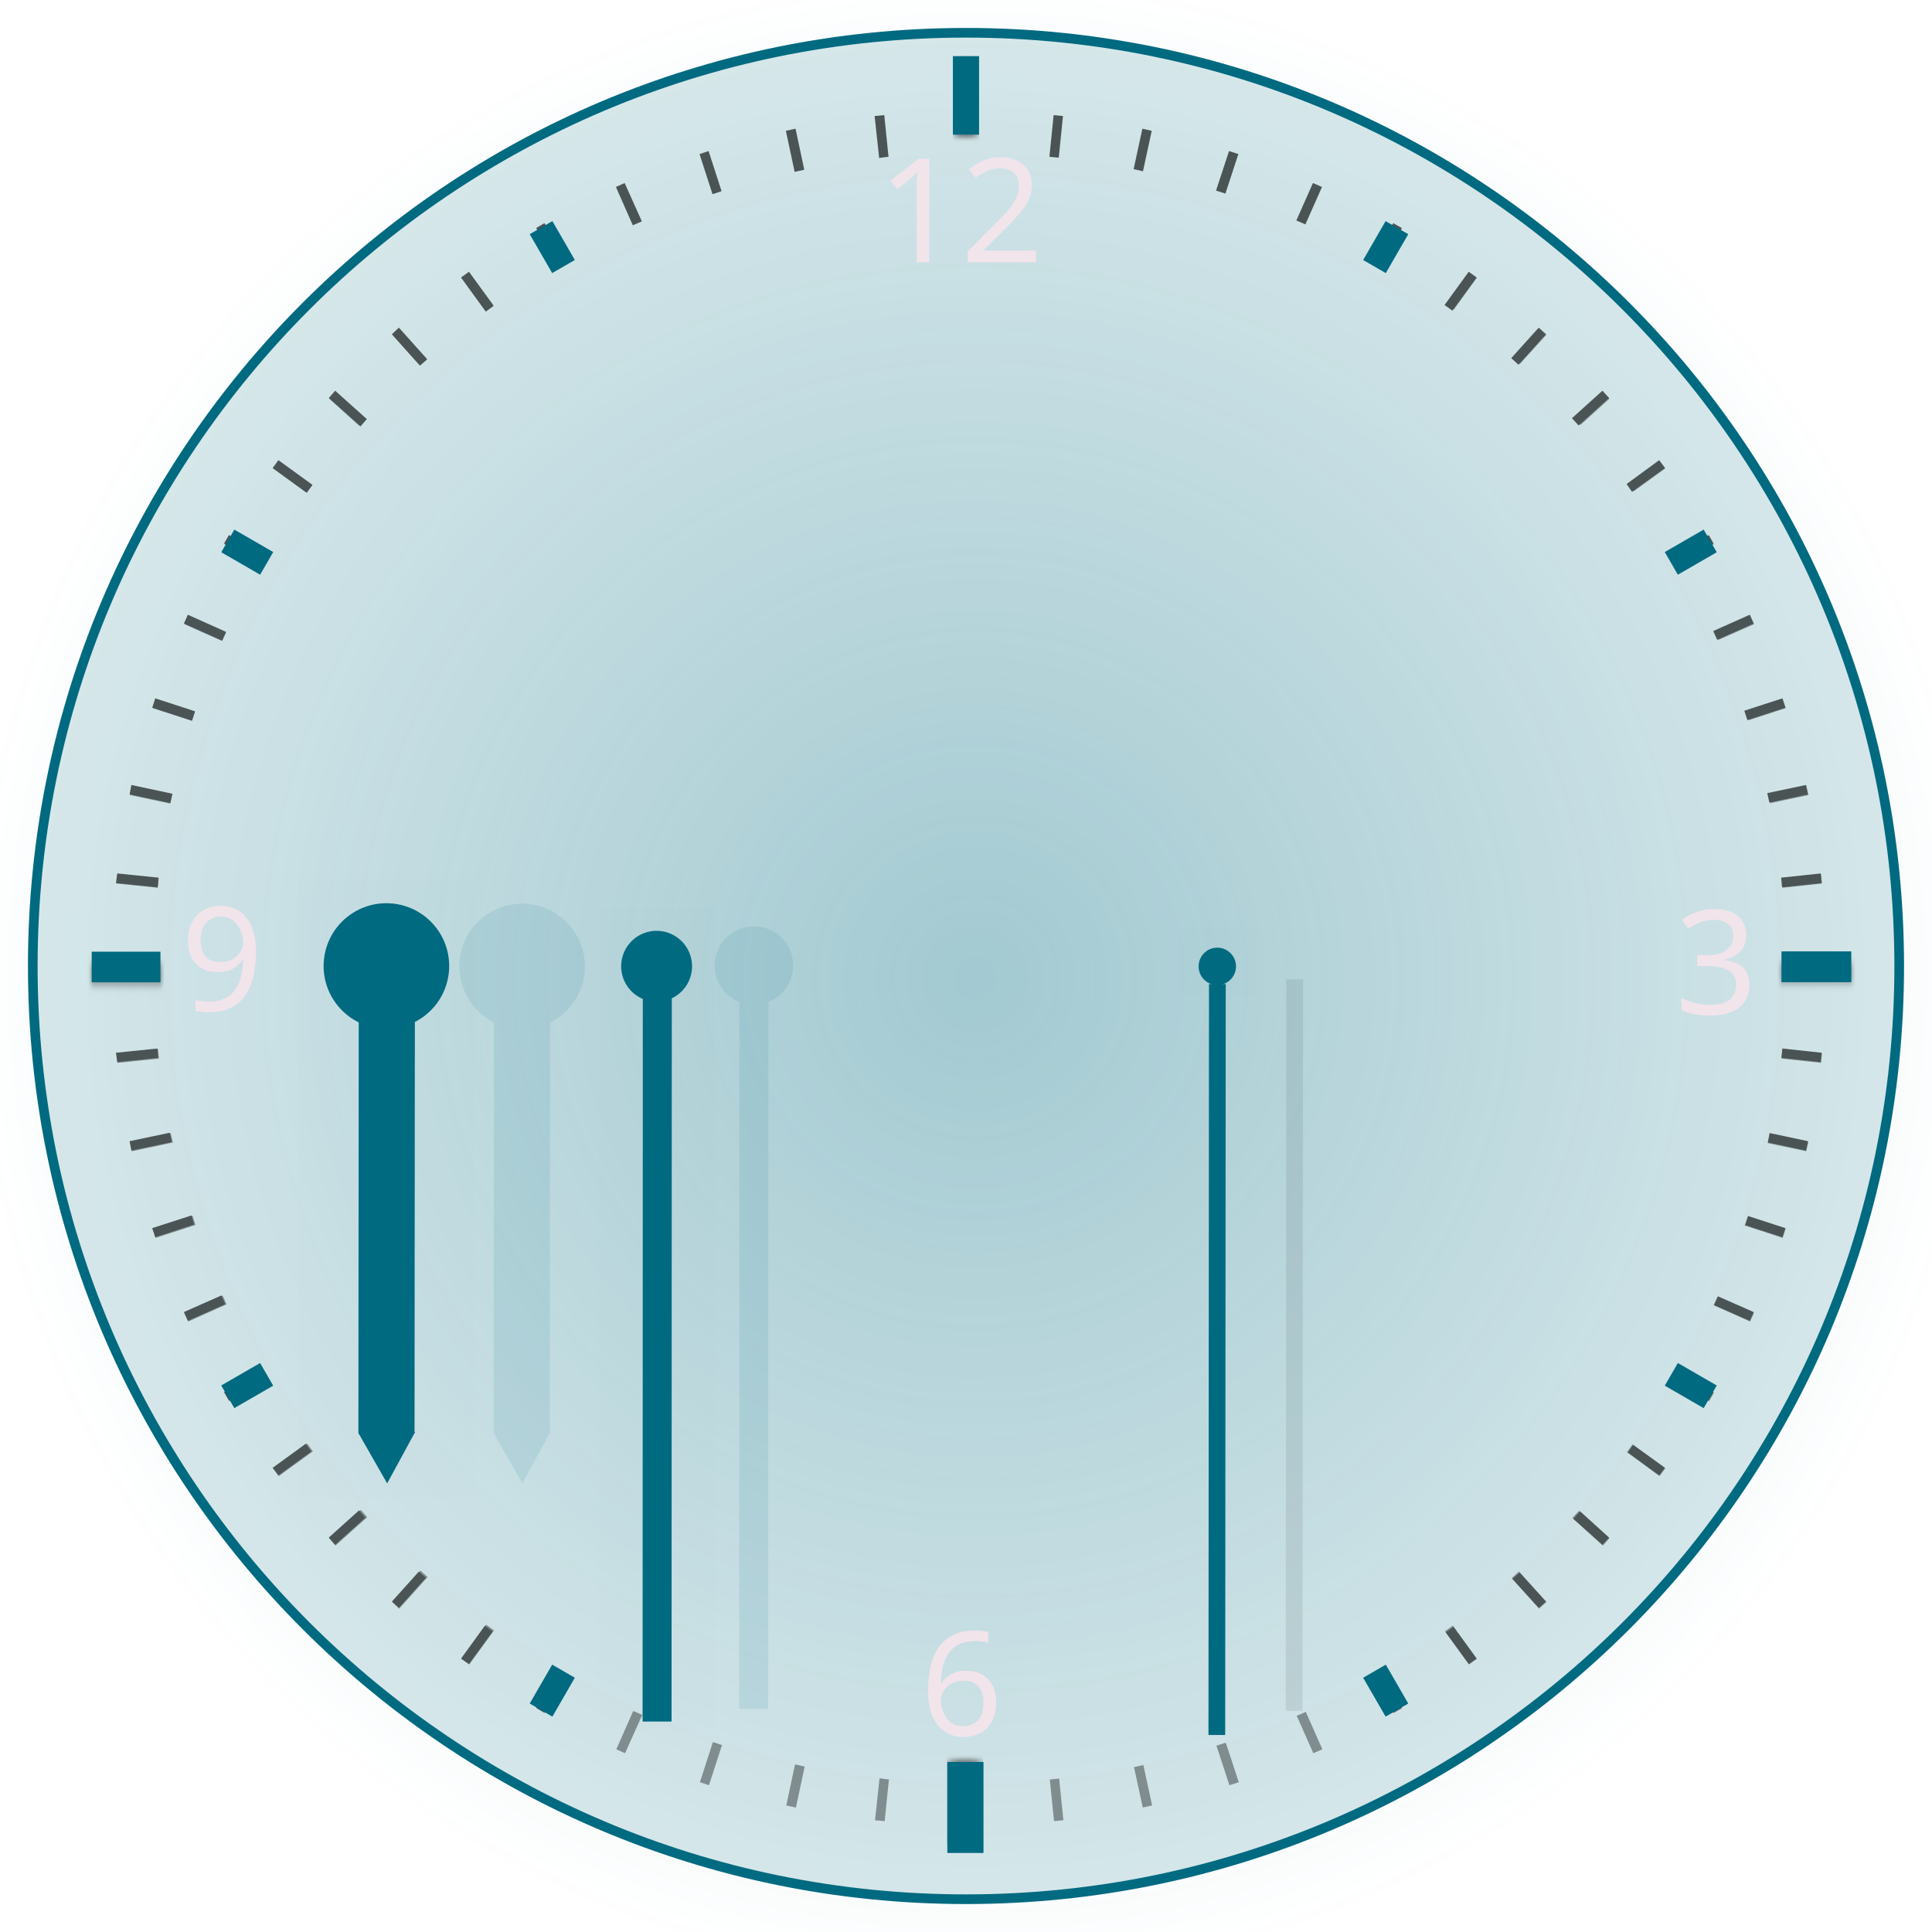
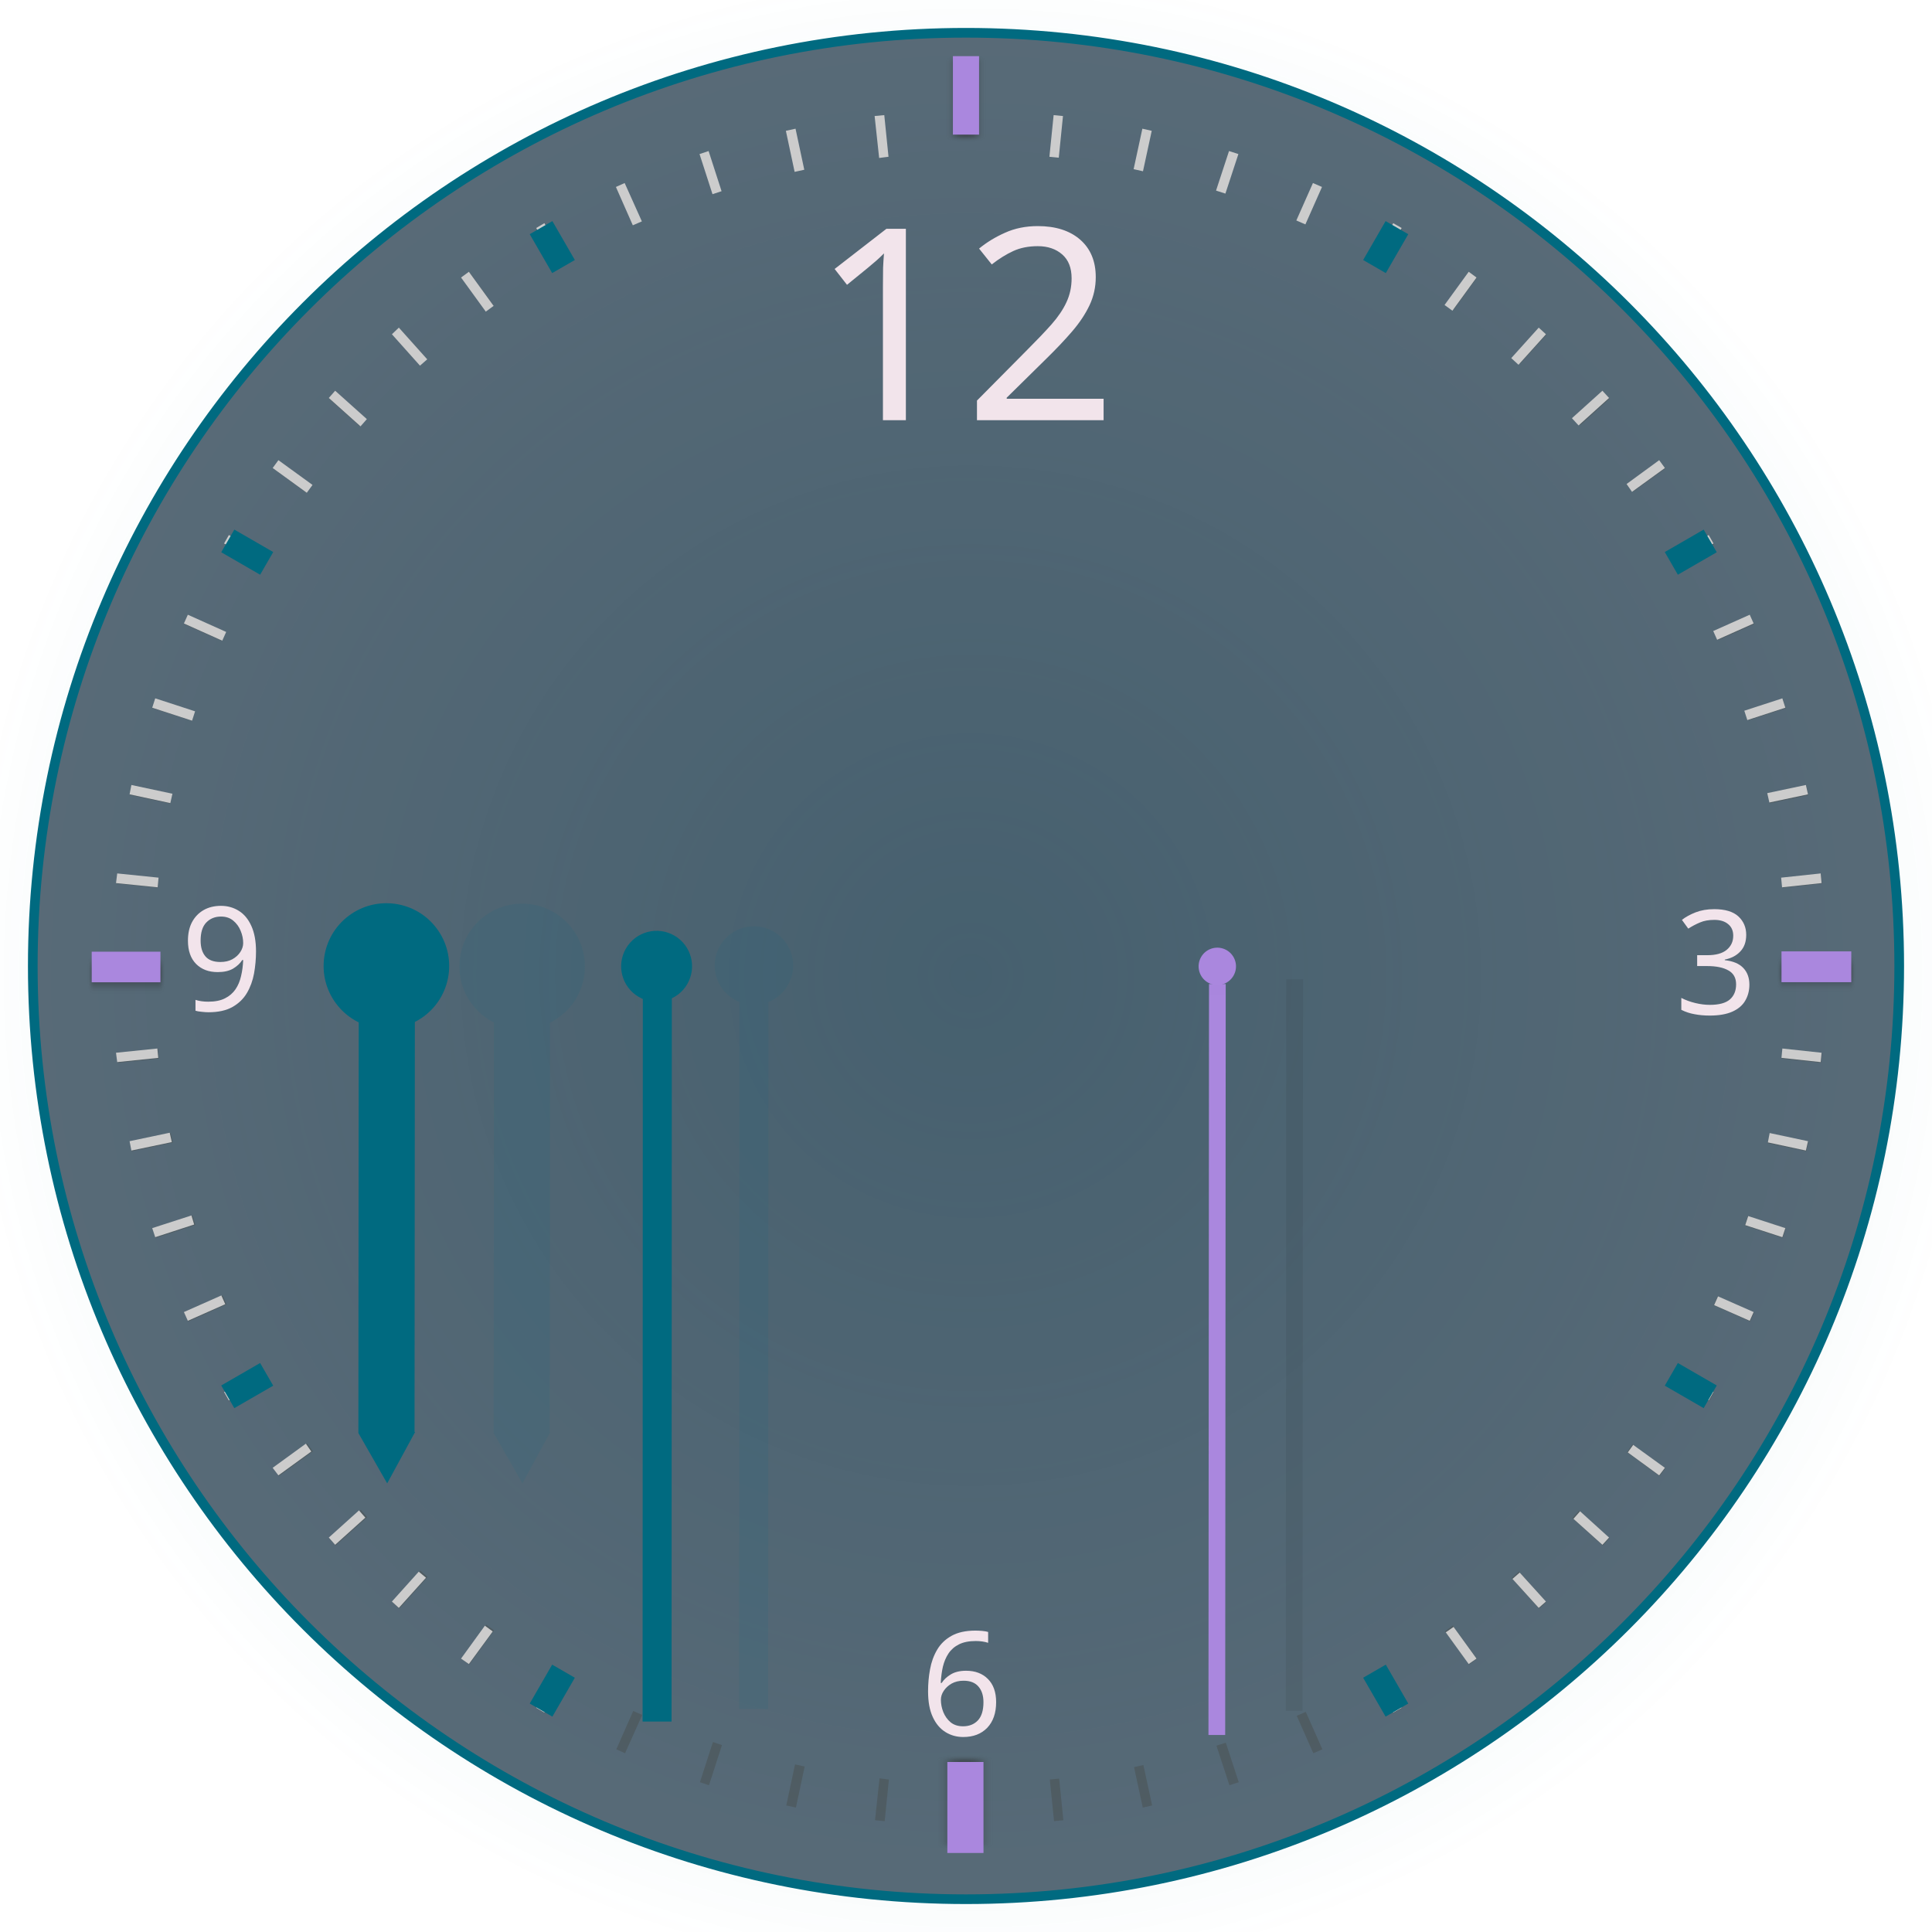
<svg xmlns="http://www.w3.org/2000/svg" xmlns:xlink="http://www.w3.org/1999/xlink" version="1.0" height="200" width="200" id="svg2">
  <defs id="defs5">
    <linearGradient id="linearGradient889">
      <stop style="stop-color:#006a80;stop-opacity:1;" offset="0" id="stop885" />
      <stop style="stop-color:#006a80;stop-opacity:0;" offset="1" id="stop887" />
    </linearGradient>
    <linearGradient id="linearGradient4011">
      <stop id="stop4013" offset="0" style="stop-color:#232629;stop-opacity:1;" />
      <stop style="stop-color:#232629;stop-opacity:0.523;" offset="0.9" id="stop4019" />
      <stop id="stop4021" offset="0.96" style="stop-color:#232629;stop-opacity:0.107;" />
      <stop id="stop4015" offset="1" style="stop-color:#232629;stop-opacity:0;" />
    </linearGradient>
    <filter height="1.905" y="-0.453" width="1.123" x="-0.061" id="filter5590" color-interpolation-filters="sRGB">
      <feGaussianBlur id="feGaussianBlur5592" stdDeviation="0.511" />
    </filter>
    <filter height="1.905" y="-0.453" width="1.123" x="-0.061" id="filter5574" color-interpolation-filters="sRGB">
      <feGaussianBlur id="feGaussianBlur5576" stdDeviation="0.511" />
    </filter>
-     <filter height="1.123" y="-0.061" width="1.905" x="-0.453" id="filter5578" color-interpolation-filters="sRGB">
+     <filter height="1.905" y="-0.453" width="1.123" x="-0.061" id="filter5578" color-interpolation-filters="sRGB">
      <feGaussianBlur id="feGaussianBlur5580" stdDeviation="0.511" />
    </filter>
    <radialGradient r="96.606" fy="382.729" fx="1255.872" cy="382.729" cx="1255.872" gradientUnits="userSpaceOnUse" id="radialGradient4671" xlink:href="#linearGradient4011" />
    <radialGradient r="96.606" fy="382.729" fx="1255.872" cy="382.729" cx="1255.872" gradientUnits="userSpaceOnUse" id="radialGradient4671-1" xlink:href="#linearGradient4011" gradientTransform="matrix(1.076543,0,0,1.076543,-283.8503,175.5856)" />
-     <radialGradient xlink:href="#linearGradient889" id="radialGradient891" cx="1218.56" cy="587.31" fx="1218.56" fy="587.31" r="104" gradientUnits="userSpaceOnUse" gradientTransform="translate(-200.1472,-5.99243)" />
+     <radialGradient xlink:href="#linearGradient889" id="radialGradient891" cx="1218.56" cy="587.31" fx="1218.56" fy="587.31" r="104" gradientUnits="userSpaceOnUse" gradientTransform="translate(-200.5973,-6.293446)" />
  </defs>
  <g transform="translate(-1798.136,76.7415)" style="display:none" id="layer1" />
  <g transform="translate(-1798.136,76.7415)" style="display:inline" id="layer2" />
  <g id="layer4" style="display:inline" transform="translate(-1028.03,408.4746)" />
  <g id="layer5" style="display:inline" transform="translate(-1028.03,408.4746)" />
  <g transform="translate(-917.4624,-480.017)" id="ClockFace">
-     <circle id="path4329-4" style="opacity:0.25;fill:url(#radialGradient891);fill-opacity:1;stroke:none" cx="1018.413" cy="581.318" r="104" />
+     <circle id="path4329-4" style="opacity:0.25;fill:url(#radialGradient891);fill-opacity:1;stroke:none" cx="1017.962" cy="581.017" r="104" />
    <g id="g4323">
      <rect style="opacity:0;fill:#8a496b;fill-opacity:1;stroke:none" id="rect4069" width="214" height="214" x="910.462" y="473.017" />
      <circle transform="matrix(1.076543,0,0,1.076543,-334.5376,169.9925)" id="path4329" style="fill:url(#radialGradient4671);fill-opacity:1;stroke:none" />
      <g id="g4245">
-         <path d="m 1114.069,580.016 a 96.606,96.606 0 0 1 -96.606,96.606 96.606,96.606 0 0 1 -96.606,-96.606 96.606,96.606 0 0 1 96.606,-96.606 96.606,96.606 0 0 1 96.606,96.606 z" id="path5099" style="opacity:0.15;fill:#006a80;fill-opacity:1;stroke:none" />
+         <path d="m 1114.069,580.016 a 96.606,96.606 0 0 1 -96.606,96.606 96.606,96.606 0 0 1 -96.606,-96.606 96.606,96.606 0 0 1 96.606,-96.606 96.606,96.606 0 0 1 96.606,96.606 z" id="path5099" style="opacity:0.7;fill:#132c3e;fill-opacity:1;stroke:none" />
        <g transform="translate(-0.5084997,-0.4121934)" id="g6149">
          <path id="path5480" d="m 974.362,503.58 -0.844,0.5 2.094,3.594 c 0.278,-0.163 0.564,-0.308 0.844,-0.469 z m 87.875,0 -2.031,3.531 c 0.293,0.167 0.585,0.33 0.875,0.5 l 2.031,-3.531 z m -95.687,5.031 -0.812,0.562 2.469,3.406 c 0.269,-0.199 0.541,-0.398 0.813,-0.594 z m 103.5,0 -2.375,3.281 c 0.267,0.192 0.548,0.368 0.812,0.562 l 2.375,-3.281 z m -110.75,5.812 -0.719,0.656 2.781,3.094 c 0.24,-0.219 0.508,-0.408 0.75,-0.625 z m 118,0 -2.719,3 c 0.248,0.221 0.504,0.432 0.75,0.656 l 2.719,-3 z m -124.594,6.531 -0.656,0.75 3.125,2.812 c 0.219,-0.247 0.434,-0.505 0.656,-0.75 z m 131.188,0 -3,2.688 c 0.233,0.255 0.458,0.523 0.687,0.781 l 3,-2.719 z m -137.063,7.188 -0.594,0.781 3.438,2.5 c 0.192,-0.268 0.367,-0.547 0.562,-0.812 z m 142.938,0 -3.25,2.375 c 0.191,0.259 0.375,0.52 0.562,0.781 l 3.281,-2.375 z m -148.063,7.75 -0.5,0.875 3.688,2.125 c 0.166,-0.292 0.331,-0.585 0.5,-0.875 z m 153.188,0 -3.5,2.031 c 0.17,0.29 0.333,0.582 0.5,0.875 l 3.5,-2.031 z m -157.438,8.25 -0.406,0.906 3.875,1.719 c 0.133,-0.305 0.27,-0.603 0.406,-0.906 z m 161.688,0 -3.688,1.625 c 0.136,0.301 0.274,0.603 0.406,0.906 l 3.688,-1.625 z m -165.063,8.656 -0.312,0.938 4.062,1.312 c 0.098,-0.308 0.18,-0.631 0.281,-0.938 z m 168.438,0 -3.844,1.25 c 0.102,0.31 0.214,0.626 0.312,0.938 l 3.844,-1.25 z m -170.906,8.969 -0.188,0.969 4.156,0.875 c 0.066,-0.324 0.149,-0.646 0.219,-0.969 z m 173.344,0 -3.937,0.844 c 0.069,0.321 0.122,0.647 0.187,0.969 l 3.969,-0.844 z m -174.812,9.156 -0.125,0.969 4.281,0.438 c 0.031,-0.322 0.059,-0.648 0.094,-0.969 l -4.25,-0.438 z m 176.344,0 -4.062,0.438 c 0.035,0.321 0.063,0.647 0.094,0.969 l 4.062,-0.438 -0.094,-0.969 z m -172.156,18.094 -4.312,0.438 0.125,1 4.281,-0.438 c -0.037,-0.333 -0.061,-0.666 -0.094,-1 z m 168.156,0 c -0.033,0.334 -0.057,0.667 -0.094,1 l 4.094,0.438 0.094,-1 z m -166.844,8.719 -4.219,0.906 0.188,0.969 4.25,-0.906 c -0.071,-0.322 -0.152,-0.645 -0.219,-0.969 z m 165.531,0.062 c -0.067,0.324 -0.148,0.646 -0.219,0.969 l 4,0.844 0.219,-0.969 z m -163.281,8.469 -4.125,1.344 0.312,0.969 4.125,-1.344 c -0.107,-0.323 -0.209,-0.644 -0.312,-0.969 z m 161,0.062 c -0.104,0.325 -0.205,0.646 -0.313,0.969 l 3.938,1.281 0.312,-0.969 z m -157.875,8.219 -3.969,1.781 0.406,0.906 3.969,-1.781 c -0.138,-0.303 -0.272,-0.601 -0.406,-0.906 z m 154.75,0.094 c -0.134,0.303 -0.269,0.605 -0.406,0.906 l 3.781,1.688 0.406,-0.906 z m -150.75,7.781 -3.813,2.188 0.5,0.875 3.813,-2.188 c -0.17,-0.289 -0.334,-0.584 -0.5,-0.875 z m 146.75,0.094 c -0.168,0.292 -0.329,0.585 -0.5,0.875 l 3.625,2.094 0.5,-0.875 z m -142,7.344 -3.531,2.562 0.594,0.812 3.531,-2.562 c -0.2,-0.27 -0.397,-0.54 -0.594,-0.812 z m 137.187,0.094 c -0.193,0.268 -0.366,0.547 -0.562,0.812 l 3.375,2.469 0.594,-0.812 z m -131.625,6.781 -3.281,2.938 0.656,0.75 3.281,-2.938 c -0.224,-0.246 -0.435,-0.502 -0.656,-0.75 z m 126.094,0.094 c -0.226,0.253 -0.458,0.499 -0.688,0.75 l 3.156,2.844 0.687,-0.75 z m -119.937,6.188 -2.906,3.25 0.719,0.688 2.938,-3.281 c -0.248,-0.221 -0.504,-0.432 -0.75,-0.656 z m 113.719,0.094 c -0.251,0.228 -0.496,0.462 -0.75,0.688 l 2.844,3.156 0.75,-0.688 z m -106.906,5.5 -2.562,3.531 0.812,0.594 2.562,-3.531 c -0.272,-0.195 -0.543,-0.395 -0.812,-0.594 z m 100.062,0.094 c -0.27,0.198 -0.54,0.399 -0.812,0.594 l 2.5,3.438 0.812,-0.594 z m -92.656,4.781 -2.187,3.781 0.844,0.5 2.188,-3.812 c -0.28,-0.16 -0.566,-0.306 -0.844,-0.469 z m 85.25,0.062 c -0.283,0.165 -0.559,0.338 -0.844,0.5 l 2.125,3.719 0.875,-0.5 z m -77.437,4 -1.75,3.969 0.906,0.406 1.781,-3.969 c -0.313,-0.138 -0.626,-0.265 -0.937,-0.406 z m 69.625,0.094 c -0.308,0.139 -0.628,0.271 -0.938,0.406 l 1.719,3.875 0.938,-0.406 z m -61.375,3.125 -1.344,4.156 0.938,0.312 1.344,-4.156 c -0.314,-0.1 -0.625,-0.209 -0.937,-0.312 z m 53.094,0.062 c -0.322,0.106 -0.645,0.21 -0.969,0.312 l 1.344,4.094 0.969,-0.312 z m -44.594,2.25 -0.906,4.25 1,0.219 0.906,-4.25 c -0.334,-0.069 -0.668,-0.146 -1,-0.219 z m 36.062,0.062 c -0.327,0.07 -0.641,0.152 -0.969,0.219 l 0.906,4.188 0.969,-0.219 z m -27.312,1.375 -0.469,4.344 1,0.094 0.438,-4.312 c -0.325,-0.032 -0.645,-0.089 -0.969,-0.125 z m 18.594,0.031 c -0.323,0.035 -0.645,0.062 -0.969,0.094 l 0.437,4.312 0.969,-0.094 z" style="font-size:medium;font-style:normal;font-variant:normal;font-weight:normal;font-stretch:normal;text-indent:0;text-align:start;text-decoration:none;line-height:normal;letter-spacing:normal;word-spacing:normal;text-transform:none;direction:ltr;block-progression:tb;writing-mode:lr-tb;text-anchor:start;baseline-shift:baseline;opacity:0.6;color:#000000;fill:#4b5455;fill-opacity:1;stroke:none;stroke-width:1px;marker:none;visibility:visible;display:inline;overflow:visible;enable-background:accumulate;font-family:Sans;-inkscape-font-specification:Sans" />
-           <path style="color:#000000;font-style:normal;font-variant:normal;font-weight:normal;font-stretch:normal;font-size:medium;line-height:normal;font-family:Sans;-inkscape-font-specification:Sans;text-indent:0;text-align:start;text-decoration:none;text-decoration-line:none;letter-spacing:normal;word-spacing:normal;text-transform:none;direction:ltr;block-progression:tb;writing-mode:lr-tb;baseline-shift:baseline;text-anchor:start;display:inline;overflow:visible;visibility:visible;opacity:1;fill:#4b5455;fill-opacity:1;stroke:none;stroke-width:1px;marker:none;enable-background:accumulate" d="m 974.322,657.721 -0.844,-0.5 2.094,-3.594 c 0.278,0.163 0.564,0.308 0.844,0.469 z m 87.875,0 -2.031,-3.531 c 0.293,-0.167 0.585,-0.33 0.875,-0.5 l 2.031,3.531 z m -95.688,-5.031 -0.812,-0.562 2.469,-3.406 c 0.269,0.199 0.541,0.398 0.813,0.594 z m 103.5,0 -2.375,-3.281 c 0.267,-0.192 0.548,-0.368 0.812,-0.562 l 2.375,3.281 z m -110.75,-5.812 -0.719,-0.656 2.781,-3.094 c 0.24,0.219 0.508,0.408 0.75,0.625 z m 118,0 -2.719,-3 c 0.248,-0.221 0.504,-0.432 0.75,-0.656 l 2.719,3 z m -124.594,-6.531 -0.656,-0.75 3.125,-2.812 c 0.219,0.247 0.434,0.505 0.656,0.75 z m 131.188,0 -3,-2.688 c 0.233,-0.255 0.458,-0.523 0.687,-0.781 l 3,2.719 z m -137.063,-7.188 -0.594,-0.781 3.438,-2.5 c 0.192,0.268 0.367,0.547 0.562,0.812 z m 142.938,0 -3.25,-2.375 c 0.191,-0.259 0.375,-0.52 0.562,-0.781 l 3.281,2.375 z m -148.063,-7.75 -0.5,-0.875 3.688,-2.125 c 0.166,0.292 0.331,0.585 0.5,0.875 z m 153.188,0 -3.5,-2.031 c 0.17,-0.29 0.333,-0.582 0.5,-0.875 l 3.5,2.031 z m -157.438,-8.25 -0.406,-0.906 3.875,-1.719 c 0.133,0.305 0.27,0.603 0.406,0.906 z m 161.688,0 -3.688,-1.625 c 0.136,-0.301 0.274,-0.603 0.406,-0.906 l 3.688,1.625 z m -165.063,-8.656 -0.312,-0.938 4.062,-1.312 c 0.098,0.308 0.18,0.631 0.281,0.938 z m 168.438,0 -3.844,-1.25 c 0.102,-0.31 0.214,-0.626 0.312,-0.938 l 3.844,1.25 z m -170.906,-8.969 -0.188,-0.969 4.156,-0.875 c 0.066,0.324 0.149,0.646 0.219,0.969 z m 173.344,0 -3.937,-0.844 c 0.069,-0.321 0.122,-0.647 0.187,-0.969 l 3.969,0.844 z m -174.812,-9.156 -0.125,-0.969 4.281,-0.438 c 0.031,0.322 0.059,0.648 0.094,0.969 l -4.25,0.438 z m 176.344,0 -4.062,-0.438 c 0.035,-0.321 0.063,-0.647 0.094,-0.969 l 4.062,0.438 -0.094,0.969 z m -172.156,-18.094 -4.312,-0.438 0.125,-1 4.281,0.438 c -0.037,0.333 -0.061,0.666 -0.094,1 z m 168.156,0 c -0.033,-0.334 -0.057,-0.667 -0.094,-1 l 4.094,-0.438 0.094,1 z m -166.844,-8.719 -4.219,-0.906 0.188,-0.969 4.25,0.906 c -0.071,0.322 -0.152,0.645 -0.219,0.969 z m 165.531,-0.062 c -0.067,-0.324 -0.148,-0.646 -0.219,-0.969 l 4,-0.844 0.219,0.969 z m -163.281,-8.469 -4.125,-1.344 0.312,-0.969 4.125,1.344 c -0.107,0.323 -0.209,0.644 -0.312,0.969 z m 161,-0.062 c -0.104,-0.325 -0.205,-0.646 -0.313,-0.969 l 3.938,-1.281 0.312,0.969 z m -157.875,-8.219 -3.969,-1.781 0.406,-0.906 3.969,1.781 c -0.138,0.303 -0.272,0.601 -0.406,0.906 z m 154.75,-0.094 c -0.134,-0.303 -0.269,-0.605 -0.406,-0.906 l 3.781,-1.688 0.406,0.906 z m -150.75,-7.781 -3.813,-2.188 0.5,-0.875 3.813,2.188 c -0.17,0.289 -0.334,0.584 -0.5,0.875 z m 146.75,-0.094 c -0.168,-0.292 -0.329,-0.585 -0.5,-0.875 l 3.625,-2.094 0.5,0.875 z m -142,-7.344 -3.531,-2.562 0.594,-0.812 3.531,2.562 c -0.2,0.27 -0.397,0.54 -0.594,0.812 z m 137.187,-0.094 c -0.193,-0.268 -0.366,-0.547 -0.562,-0.812 l 3.375,-2.469 0.594,0.812 z m -131.625,-6.781 -3.281,-2.938 0.656,-0.75 3.281,2.938 c -0.224,0.246 -0.435,0.502 -0.656,0.75 z m 126.094,-0.094 c -0.226,-0.253 -0.458,-0.499 -0.688,-0.75 l 3.156,-2.844 0.687,0.75 z m -119.938,-6.188 -2.906,-3.25 0.719,-0.688 2.938,3.281 c -0.248,0.221 -0.504,0.432 -0.75,0.656 z m 113.719,-0.094 c -0.251,-0.228 -0.496,-0.462 -0.75,-0.688 l 2.844,-3.156 0.75,0.688 z m -106.906,-5.5 -2.562,-3.531 0.812,-0.594 2.562,3.531 c -0.272,0.195 -0.543,0.395 -0.812,0.594 z m 100.063,-0.094 c -0.27,-0.198 -0.54,-0.399 -0.812,-0.594 l 2.5,-3.438 0.812,0.594 z m -92.656,-4.781 -2.187,-3.781 0.844,-0.5 2.188,3.812 c -0.28,0.16 -0.566,0.306 -0.844,0.469 z m 85.25,-0.062 c -0.283,-0.165 -0.559,-0.338 -0.844,-0.5 l 2.125,-3.719 0.875,0.5 z m -77.437,-4 -1.75,-3.969 0.906,-0.406 1.781,3.969 c -0.313,0.138 -0.626,0.265 -0.937,0.406 z m 69.625,-0.094 c -0.308,-0.139 -0.628,-0.271 -0.938,-0.406 l 1.719,-3.875 0.938,0.406 z m -61.375,-3.125 -1.344,-4.156 0.938,-0.312 1.344,4.156 c -0.314,0.1 -0.625,0.209 -0.937,0.312 z m 53.094,-0.062 c -0.322,-0.106 -0.645,-0.21 -0.969,-0.312 l 1.344,-4.094 0.969,0.312 z m -44.594,-2.25 -0.906,-4.25 1,-0.219 0.906,4.25 c -0.334,0.069 -0.668,0.146 -1,0.219 z m 36.062,-0.062 c -0.327,-0.07 -0.641,-0.152 -0.969,-0.219 l 0.906,-4.188 0.969,0.219 z m -27.312,-1.375 -0.469,-4.344 1,-0.094 0.438,4.312 c -0.325,0.032 -0.645,0.089 -0.969,0.125 z m 18.594,-0.031 c -0.323,-0.035 -0.645,-0.062 -0.969,-0.094 l 0.437,-4.312 0.969,0.094 z" id="path4514" />
+           <path style="color:#000000;font-style:normal;font-variant:normal;font-weight:normal;font-stretch:normal;font-size:medium;line-height:normal;font-family:Sans;-inkscape-font-specification:Sans;text-indent:0;text-align:start;text-decoration:none;text-decoration-line:none;letter-spacing:normal;word-spacing:normal;text-transform:none;direction:ltr;block-progression:tb;writing-mode:lr-tb;baseline-shift:baseline;text-anchor:start;display:inline;overflow:visible;visibility:visible;opacity:1;fill:#cccccc;fill-opacity:1;stroke:none;stroke-width:1px;marker:none;enable-background:accumulate" d="m 974.322,657.721 -0.844,-0.5 2.094,-3.594 c 0.278,0.163 0.564,0.308 0.844,0.469 z m 87.875,0 -2.031,-3.531 c 0.293,-0.167 0.585,-0.33 0.875,-0.5 l 2.031,3.531 z m -95.688,-5.031 -0.812,-0.562 2.469,-3.406 c 0.269,0.199 0.541,0.398 0.813,0.594 z m 103.5,0 -2.375,-3.281 c 0.267,-0.192 0.548,-0.368 0.812,-0.562 l 2.375,3.281 z m -110.75,-5.812 -0.719,-0.656 2.781,-3.094 c 0.24,0.219 0.508,0.408 0.75,0.625 z m 118,0 -2.719,-3 c 0.248,-0.221 0.504,-0.432 0.75,-0.656 l 2.719,3 z m -124.594,-6.531 -0.656,-0.75 3.125,-2.812 c 0.219,0.247 0.434,0.505 0.656,0.75 z m 131.188,0 -3,-2.688 c 0.233,-0.255 0.458,-0.523 0.687,-0.781 l 3,2.719 z m -137.063,-7.188 -0.594,-0.781 3.438,-2.5 c 0.192,0.268 0.367,0.547 0.562,0.812 z m 142.938,0 -3.25,-2.375 c 0.191,-0.259 0.375,-0.52 0.562,-0.781 l 3.281,2.375 z m -148.063,-7.75 -0.5,-0.875 3.688,-2.125 c 0.166,0.292 0.331,0.585 0.5,0.875 z m 153.188,0 -3.5,-2.031 c 0.17,-0.29 0.333,-0.582 0.5,-0.875 l 3.5,2.031 z m -157.438,-8.25 -0.406,-0.906 3.875,-1.719 c 0.133,0.305 0.27,0.603 0.406,0.906 z m 161.688,0 -3.688,-1.625 c 0.136,-0.301 0.274,-0.603 0.406,-0.906 l 3.688,1.625 z m -165.063,-8.656 -0.312,-0.938 4.062,-1.312 c 0.098,0.308 0.18,0.631 0.281,0.938 z m 168.438,0 -3.844,-1.25 c 0.102,-0.31 0.214,-0.626 0.312,-0.938 l 3.844,1.25 z m -170.906,-8.969 -0.188,-0.969 4.156,-0.875 c 0.066,0.324 0.149,0.646 0.219,0.969 z m 173.344,0 -3.937,-0.844 c 0.069,-0.321 0.122,-0.647 0.187,-0.969 l 3.969,0.844 z m -174.812,-9.156 -0.125,-0.969 4.281,-0.438 c 0.031,0.322 0.059,0.648 0.094,0.969 l -4.25,0.438 z m 176.344,0 -4.062,-0.438 c 0.035,-0.321 0.063,-0.647 0.094,-0.969 l 4.062,0.438 -0.094,0.969 z m -172.156,-18.094 -4.312,-0.438 0.125,-1 4.281,0.438 c -0.037,0.333 -0.061,0.666 -0.094,1 z m 168.156,0 c -0.033,-0.334 -0.057,-0.667 -0.094,-1 l 4.094,-0.438 0.094,1 z m -166.844,-8.719 -4.219,-0.906 0.188,-0.969 4.25,0.906 c -0.071,0.322 -0.152,0.645 -0.219,0.969 z m 165.531,-0.062 c -0.067,-0.324 -0.148,-0.646 -0.219,-0.969 l 4,-0.844 0.219,0.969 z m -163.281,-8.469 -4.125,-1.344 0.312,-0.969 4.125,1.344 c -0.107,0.323 -0.209,0.644 -0.312,0.969 z m 161,-0.062 c -0.104,-0.325 -0.205,-0.646 -0.313,-0.969 l 3.938,-1.281 0.312,0.969 z m -157.875,-8.219 -3.969,-1.781 0.406,-0.906 3.969,1.781 c -0.138,0.303 -0.272,0.601 -0.406,0.906 z m 154.75,-0.094 c -0.134,-0.303 -0.269,-0.605 -0.406,-0.906 l 3.781,-1.688 0.406,0.906 z m -150.75,-7.781 -3.813,-2.188 0.5,-0.875 3.813,2.188 c -0.17,0.289 -0.334,0.584 -0.5,0.875 z m 146.75,-0.094 c -0.168,-0.292 -0.329,-0.585 -0.5,-0.875 l 3.625,-2.094 0.5,0.875 z m -142,-7.344 -3.531,-2.562 0.594,-0.812 3.531,2.562 c -0.2,0.27 -0.397,0.54 -0.594,0.812 z m 137.187,-0.094 c -0.193,-0.268 -0.366,-0.547 -0.562,-0.812 l 3.375,-2.469 0.594,0.812 z m -131.625,-6.781 -3.281,-2.938 0.656,-0.75 3.281,2.938 c -0.224,0.246 -0.435,0.502 -0.656,0.75 z m 126.094,-0.094 c -0.226,-0.253 -0.458,-0.499 -0.688,-0.75 l 3.156,-2.844 0.687,0.75 z m -119.938,-6.188 -2.906,-3.25 0.719,-0.688 2.938,3.281 c -0.248,0.221 -0.504,0.432 -0.75,0.656 z m 113.719,-0.094 c -0.251,-0.228 -0.496,-0.462 -0.75,-0.688 l 2.844,-3.156 0.75,0.688 z m -106.906,-5.5 -2.562,-3.531 0.812,-0.594 2.562,3.531 c -0.272,0.195 -0.543,0.395 -0.812,0.594 z m 100.063,-0.094 c -0.27,-0.198 -0.54,-0.399 -0.812,-0.594 l 2.5,-3.438 0.812,0.594 z m -92.656,-4.781 -2.187,-3.781 0.844,-0.5 2.188,3.812 c -0.28,0.16 -0.566,0.306 -0.844,0.469 z m 85.25,-0.062 c -0.283,-0.165 -0.559,-0.338 -0.844,-0.5 l 2.125,-3.719 0.875,0.5 z m -77.437,-4 -1.75,-3.969 0.906,-0.406 1.781,3.969 c -0.313,0.138 -0.626,0.265 -0.937,0.406 z m 69.625,-0.094 c -0.308,-0.139 -0.628,-0.271 -0.938,-0.406 l 1.719,-3.875 0.938,0.406 z m -61.375,-3.125 -1.344,-4.156 0.938,-0.312 1.344,4.156 c -0.314,0.1 -0.625,0.209 -0.937,0.312 z m 53.094,-0.062 c -0.322,-0.106 -0.645,-0.21 -0.969,-0.312 l 1.344,-4.094 0.969,0.312 z m -44.594,-2.25 -0.906,-4.25 1,-0.219 0.906,4.25 c -0.334,0.069 -0.668,0.146 -1,0.219 z m 36.062,-0.062 c -0.327,-0.07 -0.641,-0.152 -0.969,-0.219 l 0.906,-4.188 0.969,0.219 z m -27.312,-1.375 -0.469,-4.344 1,-0.094 0.438,4.312 c -0.325,0.032 -0.645,0.089 -0.969,0.125 z m 18.594,-0.031 c -0.323,-0.035 -0.645,-0.062 -0.969,-0.094 l 0.437,-4.312 0.969,0.094 z" id="path4514" />
        </g>
        <rect style="fill:#212121;fill-opacity:0.413;stroke:none;filter:url(#filter5590)" id="rect5549" width="20" height="2.709" x="927.479" y="580.171" transform="matrix(0.3669433,0,0,0.8634778,586.551,78.71844)" />
-         <rect y="578.535" x="926.956" height="3.167" width="7.115" id="rect5442" style="fill:#006a80;fill-opacity:1;stroke:none" />
+         <rect y="578.535" x="926.956" height="3.167" width="7.115" id="rect5442" style="fill:#aa87de;fill-opacity:1;stroke:none" />
        <rect y="580.172" x="1088.579" height="2.709" width="20" id="rect5531" style="fill:#1c1c1c;fill-opacity:0.361;stroke:none;filter:url(#filter5574)" transform="matrix(0.3745782,0,0,0.8188335,693.9931,104.5514)" />
-         <rect style="fill:#006a80;fill-opacity:1;stroke:none" id="rect5446" width="7.224" height="3.189" x="1101.882" y="578.504" />
+         <rect style="fill:#aa87de;fill-opacity:1;stroke:none" id="rect5446" width="7.224" height="3.189" x="1101.882" y="578.504" />
        <rect transform="matrix(0,0.447875,-1.213096,0,-587.0654,505.786)" style="fill:#2a2a2a;fill-opacity:0.524;stroke:none;filter:url(#filter5578)" id="rect5571" width="20" height="2.709" x="349.026" y="-1323.934" />
-         <rect y="-1019.273" x="662.417" height="3.742" width="9.419" id="rect5448" style="fill:#006a80;fill-opacity:1;stroke:none" transform="matrix(0,1,-1,0,0,0)" />
+         <rect y="-1019.273" x="662.417" height="3.742" width="9.419" id="rect5448" style="fill:#aa87de;fill-opacity:1;stroke:none" transform="matrix(0,1,-1,0,0,0)" />
        <path transform="translate(-238.4086,197.2873)" style="fill:none;stroke:#006a80;stroke-opacity:1" id="path5627" d="m 1352.477,382.729 a 96.606,96.606 0 0 1 -96.606,96.606 96.606,96.606 0 0 1 -96.606,-96.606 96.606,96.606 0 0 1 96.606,-96.606 96.606,96.606 0 0 1 96.606,96.606 z" />
        <g transform="translate(-0.5084997,-0.4121934)" id="g6073">
          <path d="m 1090.307,537.577 4.027,-2.325 1.355,2.346 -4.027,2.325 z m -149.435,86.276 4.027,-2.325 1.355,2.346 -4.027,2.325 z" style="fill:#006a80;fill-opacity:1;stroke:none" id="path6063" />
          <path id="path6065" style="fill:#006a80;fill-opacity:1;stroke:none" d="m 1059.083,507.345 2.325,-4.027 2.346,1.355 -2.325,4.027 z m -86.276,149.435 2.325,-4.027 2.346,1.355 -2.325,4.027 z" />
          <path d="m 944.9,539.923 -4.027,-2.325 1.355,-2.346 4.027,2.325 z m 149.435,86.276 -4.027,-2.325 1.355,-2.346 4.027,2.325 z" style="fill:#006a80;fill-opacity:1;stroke:none" id="path6067" />
          <path id="path6069" style="fill:#006a80;fill-opacity:1;stroke:none" d="m 975.132,508.699 -2.325,-4.027 2.346,-1.355 2.325,4.027 z m 86.276,149.435 -2.325,-4.027 2.346,-1.355 2.325,4.027 z" />
        </g>
        <rect y="-1323.934" x="349.026" height="2.709" width="20" id="rect4510" style="fill:#2a2a2a;fill-opacity:0.524;stroke:none;filter:url(#filter5578)" transform="matrix(0,0.4058559,-0.8691949,0,-132.1378,344.5087)" />
-         <rect transform="matrix(0,1,-1,0,0,0)" style="fill:#006a80;fill-opacity:1;stroke:none" id="rect4512" width="8.124" height="2.709" x="485.829" y="-1018.815" />
-         <text xml:space="preserve" style="font-style:normal;font-weight:normal;font-size:15px;line-height:125%;font-family:sans-serif;letter-spacing:0px;word-spacing:0px;fill:#f2e4eb;fill-opacity:1;stroke:none;stroke-width:1px;stroke-linecap:butt;stroke-linejoin:miter;stroke-opacity:1;" x="936.168" y="584.649" id="text4204">
-           <tspan id="tspan4206" x="936.168" y="584.649" style="font-style:normal;font-variant:normal;font-weight:normal;font-stretch:normal;font-size:15px;font-family:Aller;-inkscape-font-specification:Aller;fill:#f2e4eb;fill-opacity:1;">9</tspan>
+         <rect transform="matrix(0,1,-1,0,0,0)" style="fill:#aa87de;fill-opacity:1;stroke:none" id="rect4512" width="8.124" height="2.709" x="485.829" y="-1018.815" />
+         <text xml:space="preserve" style="font-style:normal;font-weight:normal;font-size:15px;line-height:125%;font-family:sans-serif;letter-spacing:0px;word-spacing:0px;fill:#f2e4eb;fill-opacity:1;stroke:none;stroke-width:1px;stroke-linecap:butt;stroke-linejoin:miter;stroke-opacity:1" x="936.168" y="584.649" id="text4204">
+           <tspan id="tspan4206" x="936.168" y="584.649" style="font-style:normal;font-variant:normal;font-weight:normal;font-stretch:normal;font-size:15px;font-family:Aller;-inkscape-font-specification:Aller;fill:#f2e4eb;fill-opacity:1">9</tspan>
        </text>
-         <text id="text4208" y="584.993" x="1090.838" style="font-style:normal;font-weight:normal;font-size:15px;line-height:125%;font-family:sans-serif;letter-spacing:0px;word-spacing:0px;fill:#f2e4eb;fill-opacity:1;stroke:none;stroke-width:1px;stroke-linecap:butt;stroke-linejoin:miter;stroke-opacity:1;" xml:space="preserve">
-           <tspan style="font-style:normal;font-variant:normal;font-weight:normal;font-stretch:normal;font-size:15px;font-family:Aller;-inkscape-font-specification:Aller;fill:#f2e4eb;fill-opacity:1;" y="584.993" x="1090.838" id="tspan4210">3</tspan>
+         <text id="text4208" y="584.993" x="1090.838" style="font-style:normal;font-weight:normal;font-size:15px;line-height:125%;font-family:sans-serif;letter-spacing:0px;word-spacing:0px;fill:#f2e4eb;fill-opacity:1;stroke:none;stroke-width:1px;stroke-linecap:butt;stroke-linejoin:miter;stroke-opacity:1" xml:space="preserve">
+           <tspan style="font-style:normal;font-variant:normal;font-weight:normal;font-stretch:normal;font-size:15px;font-family:Aller;-inkscape-font-specification:Aller;fill:#f2e4eb;fill-opacity:1" y="584.993" x="1090.838" id="tspan4210">3</tspan>
        </text>
-         <text id="text4212" y="659.676" x="1012.708" style="font-style:normal;font-weight:normal;font-size:15px;line-height:125%;font-family:sans-serif;letter-spacing:0px;word-spacing:0px;fill:#f2e4eb;fill-opacity:1;stroke:none;stroke-width:1px;stroke-linecap:butt;stroke-linejoin:miter;stroke-opacity:1;" xml:space="preserve">
-           <tspan style="font-style:normal;font-variant:normal;font-weight:normal;font-stretch:normal;font-size:15px;font-family:Aller;-inkscape-font-specification:Aller;fill:#f2e4eb;fill-opacity:1;" y="659.676" x="1012.708" id="tspan4214">6</tspan>
+         <text id="text4212" y="659.676" x="1012.708" style="font-style:normal;font-weight:normal;font-size:15px;line-height:125%;font-family:sans-serif;letter-spacing:0px;word-spacing:0px;fill:#f2e4eb;fill-opacity:1;stroke:none;stroke-width:1px;stroke-linecap:butt;stroke-linejoin:miter;stroke-opacity:1" xml:space="preserve">
+           <tspan style="font-style:normal;font-variant:normal;font-weight:normal;font-stretch:normal;font-size:15px;font-family:Aller;-inkscape-font-specification:Aller;fill:#f2e4eb;fill-opacity:1" y="659.676" x="1012.708" id="tspan4214">6</tspan>
        </text>
-         <text xml:space="preserve" style="font-style:normal;font-weight:normal;font-size:15px;line-height:125%;font-family:sans-serif;letter-spacing:0px;word-spacing:0px;fill:#f2e4eb;fill-opacity:1;stroke:none;stroke-width:1px;stroke-linecap:butt;stroke-linejoin:miter;stroke-opacity:1;" x="1008.331" y="507.159" id="text4216">
-           <tspan id="tspan4218" x="1008.331" y="507.159" style="font-style:normal;font-variant:normal;font-weight:normal;font-stretch:normal;font-size:15px;font-family:Aller;-inkscape-font-specification:Aller;fill:#f2e4eb;fill-opacity:1;">12</tspan>
+         <text xml:space="preserve" style="font-style:normal;font-weight:normal;font-size:27.751px;line-height:125%;font-family:sans-serif;letter-spacing:0px;word-spacing:0px;white-space:pre;inline-size:0;fill:#f2e4eb;fill-opacity:1;stroke:none;stroke-width:1.85px;stroke-linecap:butt;stroke-linejoin:miter;stroke-opacity:1" x="1004.645" y="523.548" id="text4216" transform="translate(-3.24997,-0.03096742)">
+           <tspan id="tspan4218" x="1004.645" y="523.548" style="font-style:normal;font-variant:normal;font-weight:normal;font-stretch:normal;font-size:27.751px;font-family:Aller;-inkscape-font-specification:Aller;fill:#f2e4eb;fill-opacity:1;stroke-width:1.85px">12</tspan>
        </text>
      </g>
    </g>
  </g>
  <g id="HourHand" transform="matrix(-0.6000147,-0.799989,0.799989,-0.6000147,185.5251,1262.698)">
    <rect transform="matrix(-0.6000147,0.799989,-0.799989,-0.6000147,1122.662,607.6191)" y="91" x="33" height="64" width="18" id="rect4673" style="opacity:0.01;fill:#232629;fill-opacity:0.604;stroke:none" />
    <path style="fill:#006a80;fill-opacity:1;stroke:none" d="m 980.523,549.887 -5.955,-0.742 2.521,5.509 0.036,-0.051 34.481,25.905 3.422,-4.698 -34.481,-25.905 z" id="rect5450" />
    <path transform="translate(-753.9339,199.1847)" d="m 1777.896,382.032 a 6.499,6.499 0 0 1 -6.499,6.499 6.499,6.499 0 0 1 -6.5,-6.499 6.499,6.499 0 0 1 6.5,-6.499 6.499,6.499 0 0 1 6.499,6.499 z" id="path5455-2" style="fill:#006a80;fill-opacity:1;stroke:none" />
  </g>
  <g id="MinuteHand" transform="matrix(-0.5033012,0.864111,-0.864111,-0.5033012,1082.352,-486.6583)" style="fill:#717171;fill-opacity:1">
    <rect transform="matrix(-0.5033012,-0.864111,0.864111,-0.5033012,966.2824,692.0649)" y="94" x="64" height="85" width="12" id="rect4675" style="opacity:0.01;fill:#232629;fill-opacity:0.604;stroke:none" />
    <path id="rect5459" d="m 1018.825,578.665 65.457,-38.096 1.509,2.593 -65.457,38.096 z" style="fill:#006a80;fill-opacity:1;stroke:none" />
    <path style="fill:#006a80;fill-opacity:1;stroke:none" id="path5457" d="m 1777.896,382.032 a 6.499,6.499 0 0 1 -6.499,6.499 6.499,6.499 0 0 1 -6.5,-6.499 6.499,6.499 0 0 1 6.5,-6.499 6.499,6.499 0 0 1 6.499,6.499 z" transform="matrix(0.5647512,0,0,0.5647512,17.10373,365.5042)" />
  </g>
  <g id="SecondHand" transform="matrix(-0.5006173,0.8656687,-0.8656687,-0.5006173,1138.495,-489.7159)">
-     <rect transform="rotate(-30)" y="1011.186" x="592.305" height="1.732" width="77.736" id="rect6212" style="fill:#006a80;fill-opacity:1;stroke:none" />
+     <rect transform="rotate(-30)" y="1011.186" x="592.305" height="1.732" width="77.736" id="rect6212" style="fill:#aa87de;fill-opacity:1;stroke:none" />
    <rect transform="matrix(-0.5006173,-0.8656687,0.8656687,-0.5006173,985.8723,726.5489)" y="96" x="106" height="7" width="8" id="rect4677" style="opacity:0.01;fill:#232629;fill-opacity:0.604;stroke:none" />
-     <path id="path6214" d="m 1777.896,382.032 c 0,3.59 -2.91,6.499 -6.499,6.499 -3.59,0 -6.5,-2.91 -6.5,-6.499 0,-3.59 2.91,-6.499 6.5,-6.499 3.59,0 6.499,2.91 6.499,6.499 z" style="fill:#006a80;fill-opacity:1;stroke:none" transform="matrix(0.2978345,0,0,0.2978345,489.8134,467.4493)" />
+     <path id="path6214" d="m 1777.896,382.032 c 0,3.59 -2.91,6.499 -6.499,6.499 -3.59,0 -6.5,-2.91 -6.5,-6.499 0,-3.59 2.91,-6.499 6.5,-6.499 3.59,0 6.499,2.91 6.499,6.499 z" style="fill:#aa87de;fill-opacity:1;stroke:none" transform="matrix(0.2978345,0,0,0.2978345,489.8134,467.4493)" />
  </g>
  <g transform="matrix(-0.6000147,-0.799989,0.799989,-0.6000147,199.5251,1262.698)" id="HourHandShadow" style="opacity:0.1">
    <path id="path4376" d="m 980.523,549.887 -5.955,-0.742 2.521,5.509 0.036,-0.051 34.481,25.905 3.422,-4.698 -34.481,-25.905 z" style="fill:#006a80;fill-opacity:1;stroke:none" />
    <path transform="translate(-754,199.1995)" d="m 1777.896,382.032 a 6.499,6.499 0 0 1 -6.499,6.499 6.499,6.499 0 0 1 -6.5,-6.499 6.499,6.499 0 0 1 6.5,-6.499 6.499,6.499 0 0 1 6.499,6.499 z" id="path4378" style="fill:#006a80;fill-opacity:1;stroke:none" />
  </g>
  <g transform="matrix(-0.5006173,0.8656687,-0.8656687,-0.5006173,1146.495,-489.7159)" id="SecondHandShadow" style="opacity:0.1;fill:#232629;fill-opacity:1">
    <path id="rect4414" d="m 591.805,1011.186 75.736,0 0,1.732 -75.736,0 z" style="fill:#232629;stroke:none" transform="matrix(0.8660254,-0.5,0.5,0.8660254,0,0)" />
    <path transform="matrix(0.2978345,0,0,0.2978345,489.8134,467.4493)" d="m 1777.896,382.032 a 6.499,6.499 0 0 1 -6.499,6.499 6.499,6.499 0 0 1 -6.5,-6.499 6.499,6.499 0 0 1 6.5,-6.499 6.499,6.499 0 0 1 6.499,6.499 z" id="path4416" style="fill:#232629;fill-opacity:0.004;stroke:none" />
    <rect transform="matrix(-0.5006173,-0.8656687,0.8656687,-0.5006173,988.876,731.7429)" y="97" x="113" height="82" width="6" id="rect4715" style="opacity:0.01;fill:#006a80;fill-opacity:1;stroke:none" />
  </g>
  <path d="m 139,97 a 5,5 0 1 1 -10,0 5,5 0 1 1 10,0 z" id="HandCenterScrew" style="opacity:0.001;fill:#006a80;fill-opacity:1;stroke:none" />
  <circle d="m -150,100 a 45,45 0 1 1 -90,0 45,45 0 1 1 90,0 z" transform="matrix(1.573921,0,0,1.573921,111.9146,-57.39209)" id="Glass" style="opacity:0.001;fill:#232629;fill-opacity:1;stroke:none" />
  <g style="opacity:0.1;fill:#232629;fill-opacity:1" transform="matrix(-0.5033012,0.864111,-0.864111,-0.5033012,1092.352,-486.6583)" id="MinuteHandShadow">
    <path id="rect4404" d="m 590.165,1012.615 73.736,0 0,3 -73.736,0 z" style="fill:#006a80;stroke:none;fill-opacity:1" transform="matrix(0.8642748,-0.5030199,0.5030199,0.8642748,0,0)" />
    <path style="fill:#006a80;fill-opacity:1;stroke:none" id="path4406" d="m 1777.896,382.032 a 6.499,6.499 0 0 1 -6.499,6.499 6.499,6.499 0 0 1 -6.5,-6.499 6.499,6.499 0 0 1 6.5,-6.499 6.499,6.499 0 0 1 6.499,6.499 z" transform="matrix(0.6249637,0,0,0.6249637,-89.66208,342.4755)" />
  </g>
</svg>
